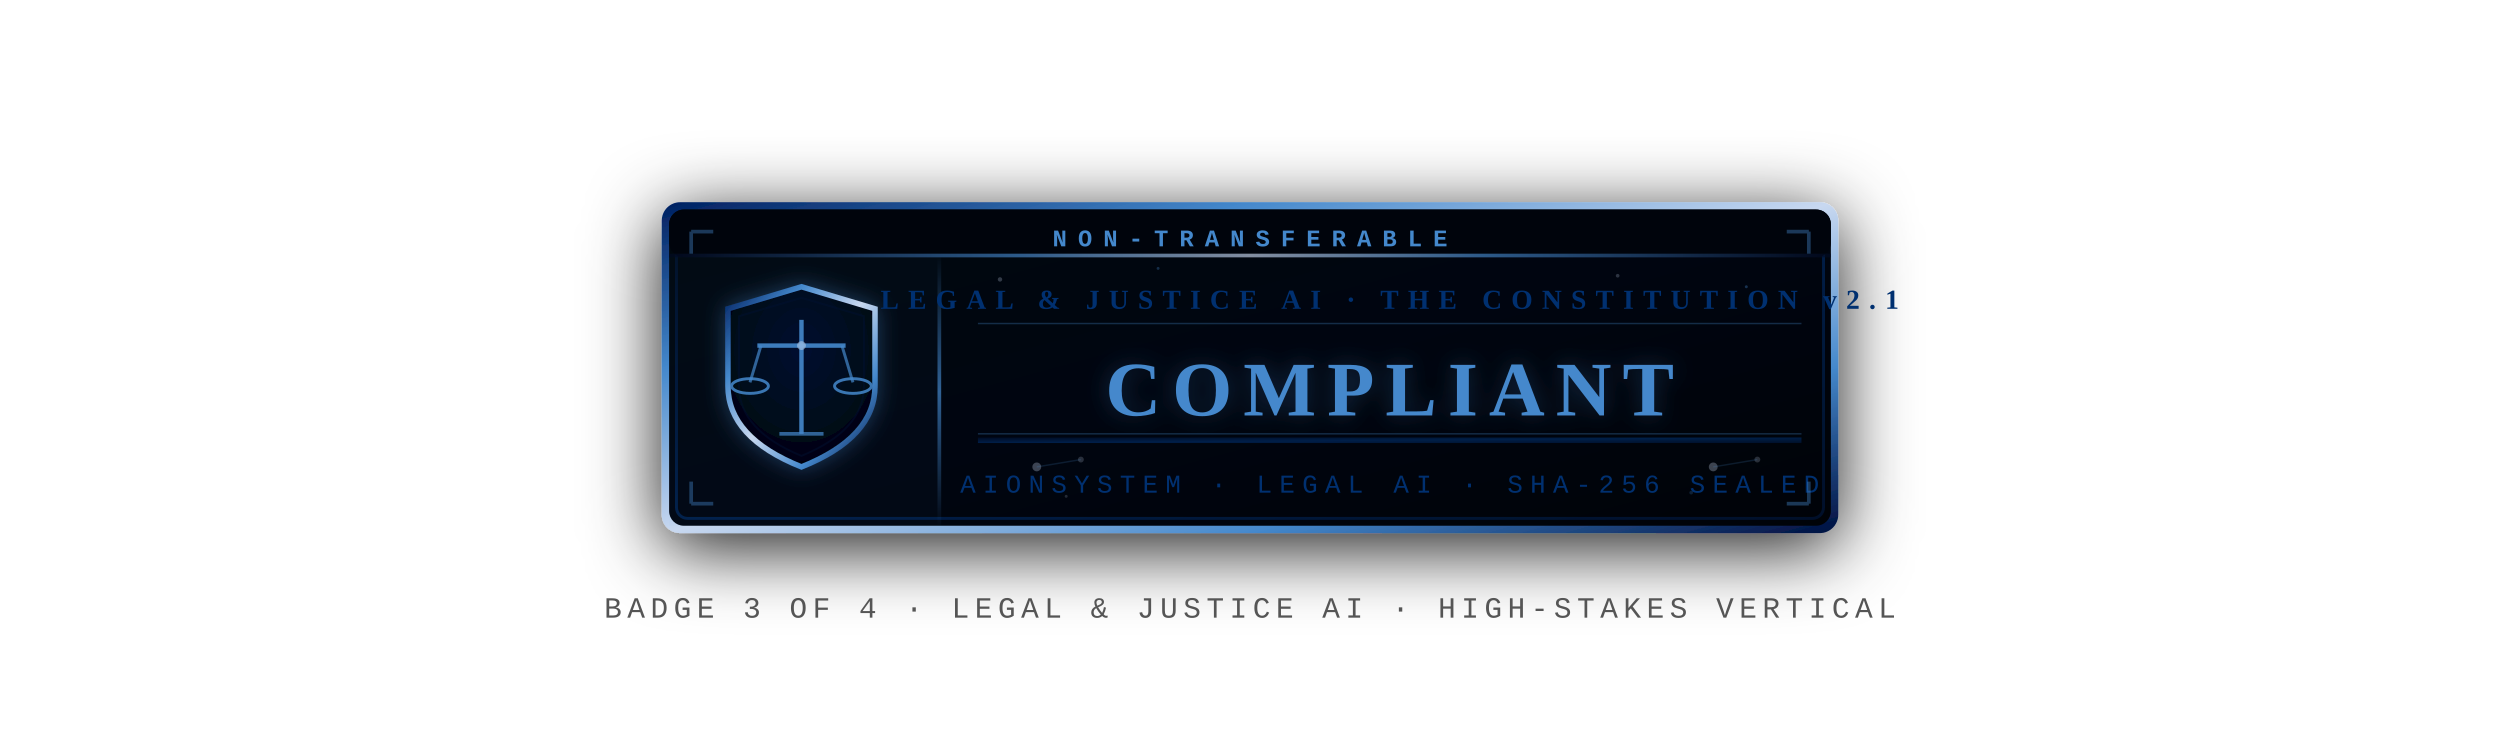
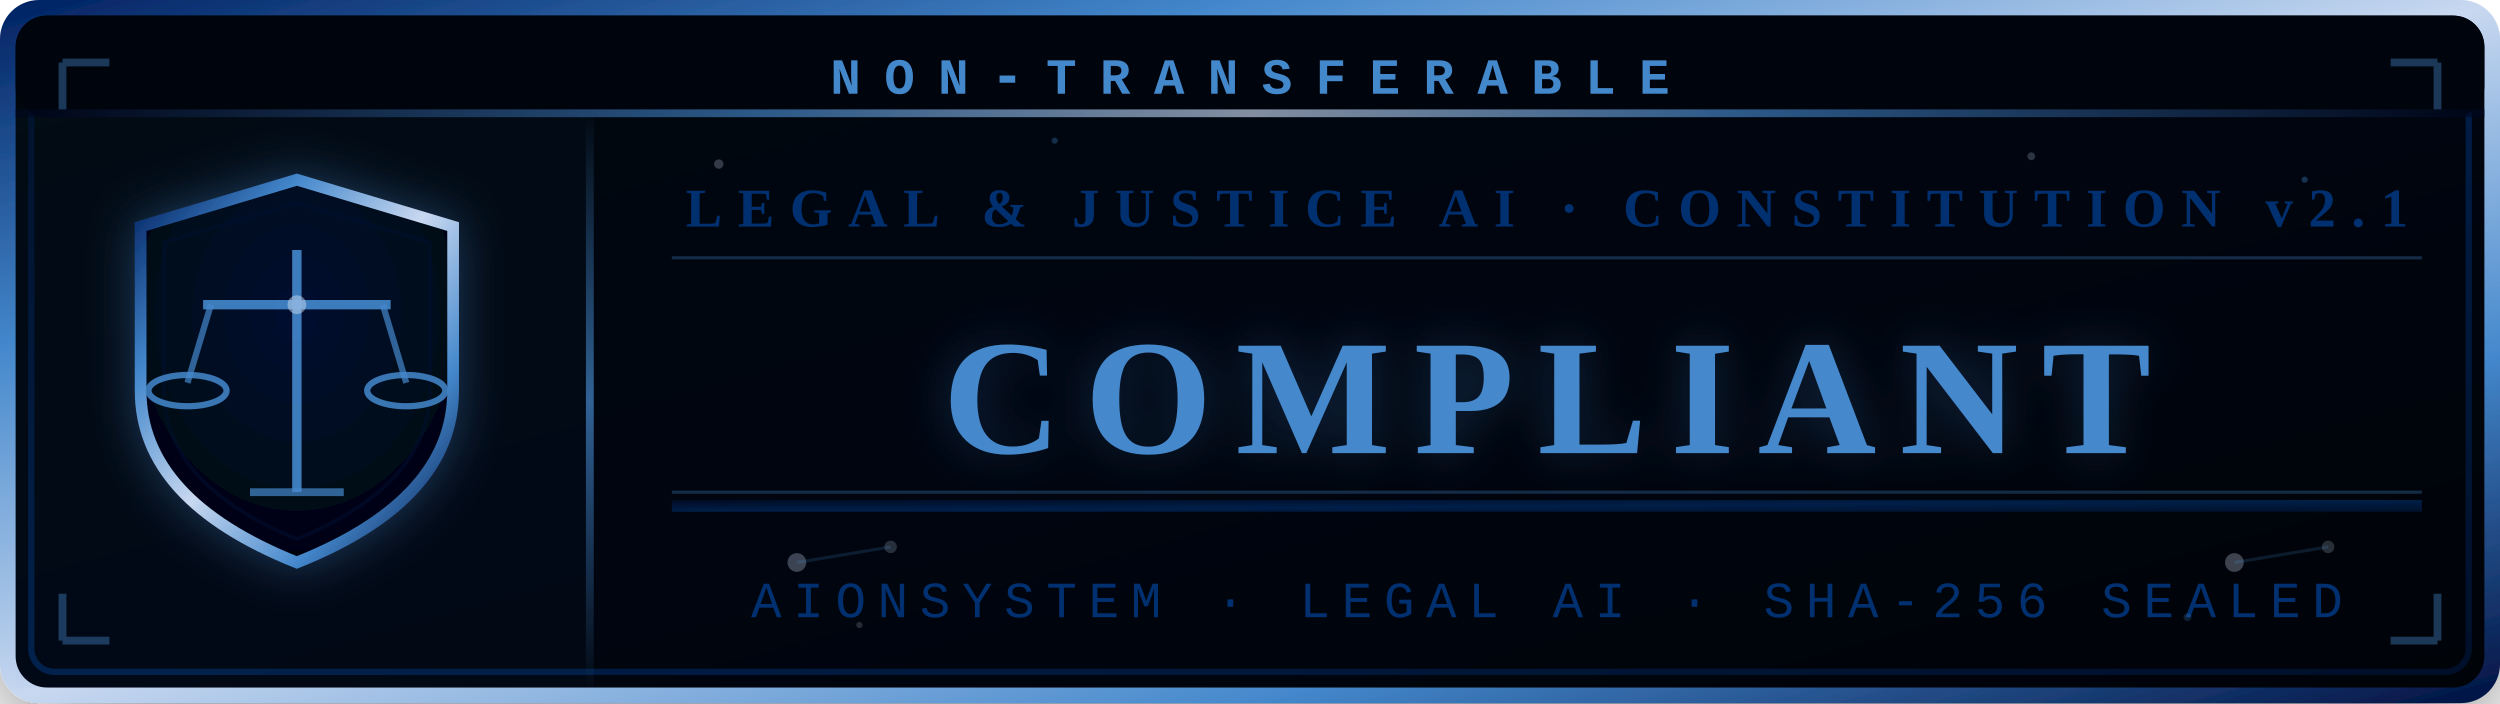
- <svg xmlns="http://www.w3.org/2000/svg" viewBox="0 0 680 200" width="100%" role="img">
+ <svg xmlns="http://www.w3.org/2000/svg" viewBox="0 0 320 90" width="320" height="90" role="img">
  <defs>
    <linearGradient id="lBg" x1="0%" y1="0%" x2="100%" y2="100%">
      <stop offset="0%" stop-color="#00080e" />
      <stop offset="50%" stop-color="#000510" />
      <stop offset="100%" stop-color="#000308" />
    </linearGradient>
    <linearGradient id="lRim" x1="0%" y1="0%" x2="100%" y2="100%">
      <stop offset="0%" stop-color="#002060" />
      <stop offset="25%" stop-color="#4488cc" />
      <stop offset="50%" stop-color="#c8d8f0" />
      <stop offset="75%" stop-color="#4488cc" />
      <stop offset="100%" stop-color="#001040" />
    </linearGradient>
    <linearGradient id="lRimInner" x1="0%" y1="0%" x2="100%" y2="100%">
      <stop offset="0%" stop-color="#001030" />
      <stop offset="50%" stop-color="#003070" />
      <stop offset="100%" stop-color="#001840" />
    </linearGradient>
    <linearGradient id="lDiv" x1="0%" y1="0%" x2="0%" y2="100%">
      <stop offset="0%" stop-color="#4488cc" stop-opacity="0" />
      <stop offset="50%" stop-color="#4488cc" stop-opacity="0.7" />
      <stop offset="100%" stop-color="#4488cc" stop-opacity="0" />
    </linearGradient>
    <linearGradient id="lBar" x1="0%" y1="0%" x2="100%" y2="0%">
      <stop offset="0%" stop-color="#000820" />
      <stop offset="30%" stop-color="#4488cc" />
      <stop offset="50%" stop-color="#c8d8f0" />
      <stop offset="70%" stop-color="#4488cc" />
      <stop offset="100%" stop-color="#000820" />
    </linearGradient>
    <radialGradient id="lShield" cx="50%" cy="35%" r="65%">
      <stop offset="0%" stop-color="#001030" />
      <stop offset="100%" stop-color="#000410" />
    </radialGradient>
  </defs>
-   <g transform="translate(180, 55)" style="fill:rgb(0, 0, 0);stroke:none;color:rgb(255, 255, 255);stroke-width:1px;stroke-linecap:butt;stroke-linejoin:miter;opacity:1;font-family:&quot;Anthropic Sans&quot;, -apple-system, BlinkMacSystemFont, &quot;Segoe UI&quot;, sans-serif;font-size:16px;font-weight:400;text-anchor:start;dominant-baseline:auto">
-     <rect x="0" y="0" width="320" height="90" rx="5" fill="url(#lRim)" filter="drop-shadow(0 4px 10px rgba(0,0,0,0.9))" style="stroke:none;color:rgb(255, 255, 255);stroke-width:1px;stroke-linecap:butt;stroke-linejoin:miter;opacity:1;font-family:&quot;Anthropic Sans&quot;, -apple-system, BlinkMacSystemFont, &quot;Segoe UI&quot;, sans-serif;font-size:16px;font-weight:400;text-anchor:start;dominant-baseline:auto" />
-     <rect x="2" y="2" width="316" height="86" rx="4" fill="url(#lBg)" style="stroke:none;color:rgb(255, 255, 255);stroke-width:1px;stroke-linecap:butt;stroke-linejoin:miter;opacity:1;font-family:&quot;Anthropic Sans&quot;, -apple-system, BlinkMacSystemFont, &quot;Segoe UI&quot;, sans-serif;font-size:16px;font-weight:400;text-anchor:start;dominant-baseline:auto" />
-     <rect x="4" y="4" width="312" height="82" rx="3" fill="none" stroke="url(#lRimInner)" stroke-width="0.8" opacity="0.6" style="fill:none;color:rgb(255, 255, 255);stroke-width:0.8px;stroke-linecap:butt;stroke-linejoin:miter;opacity:0.6;font-family:&quot;Anthropic Sans&quot;, -apple-system, BlinkMacSystemFont, &quot;Segoe UI&quot;, sans-serif;font-size:16px;font-weight:400;text-anchor:start;dominant-baseline:auto" />
-     <rect x="2" y="2" width="316" height="13" rx="4" fill="#00040c" style="fill:rgb(0, 4, 12);stroke:none;color:rgb(255, 255, 255);stroke-width:1px;stroke-linecap:butt;stroke-linejoin:miter;opacity:1;font-family:&quot;Anthropic Sans&quot;, -apple-system, BlinkMacSystemFont, &quot;Segoe UI&quot;, sans-serif;font-size:16px;font-weight:400;text-anchor:start;dominant-baseline:auto" />
-     <rect x="2" y="14" width="316" height="1" fill="url(#lBar)" opacity="0.65" style="stroke:none;color:rgb(255, 255, 255);stroke-width:1px;stroke-linecap:butt;stroke-linejoin:miter;opacity:0.65;font-family:&quot;Anthropic Sans&quot;, -apple-system, BlinkMacSystemFont, &quot;Segoe UI&quot;, sans-serif;font-size:16px;font-weight:400;text-anchor:start;dominant-baseline:auto" />
-     <text x="160" y="12" font-family="'Courier New',monospace" font-size="6.5" font-weight="bold" letter-spacing="3" fill="#4488cc" text-anchor="middle" style="fill:rgb(68, 136, 204);stroke:none;color:rgb(255, 255, 255);stroke-width:1px;stroke-linecap:butt;stroke-linejoin:miter;opacity:1;font-family:&quot;Courier New&quot;, monospace;font-size:6.5px;font-weight:700;text-anchor:middle;dominant-baseline:auto">NON-TRANSFERABLE</text>
-     <rect x="2" y="15" width="74" height="73" fill="#4488cc" fill-opacity="0.03" style="fill:rgb(68, 136, 204);stroke:none;color:rgb(255, 255, 255);stroke-width:1px;stroke-linecap:butt;stroke-linejoin:miter;opacity:1;font-family:&quot;Anthropic Sans&quot;, -apple-system, BlinkMacSystemFont, &quot;Segoe UI&quot;, sans-serif;font-size:16px;font-weight:400;text-anchor:start;dominant-baseline:auto" />
-     <rect x="75" y="15" width="1" height="73" fill="url(#lDiv)" style="stroke:none;color:rgb(255, 255, 255);stroke-width:1px;stroke-linecap:butt;stroke-linejoin:miter;opacity:1;font-family:&quot;Anthropic Sans&quot;, -apple-system, BlinkMacSystemFont, &quot;Segoe UI&quot;, sans-serif;font-size:16px;font-weight:400;text-anchor:start;dominant-baseline:auto" />
-     <path d="M38,23 L58,29 L58,50 Q58,64 38,72 Q18,64 18,50 L18,29 Z" fill="url(#lShield)" stroke="url(#lRim)" stroke-width="1.5" filter="drop-shadow(0 0 3px rgba(68,136,204,0.4))" style="color:rgb(255, 255, 255);stroke-width:1.5px;stroke-linecap:butt;stroke-linejoin:miter;opacity:1;font-family:&quot;Anthropic Sans&quot;, -apple-system, BlinkMacSystemFont, &quot;Segoe UI&quot;, sans-serif;font-size:16px;font-weight:400;text-anchor:start;dominant-baseline:auto" />
-     <path d="M38,26 L55,31 L55,50 Q55,62 38,69 Q21,62 21,50 L21,31 Z" fill="none" stroke="#001030" stroke-width="0.5" opacity="0.5" style="fill:none;stroke:rgb(0, 16, 48);color:rgb(255, 255, 255);stroke-width:0.5px;stroke-linecap:butt;stroke-linejoin:miter;opacity:0.5;font-family:&quot;Anthropic Sans&quot;, -apple-system, BlinkMacSystemFont, &quot;Segoe UI&quot;, sans-serif;font-size:16px;font-weight:400;text-anchor:start;dominant-baseline:auto" />
-     <line x1="38" y1="32" x2="38" y2="63" stroke="#4488cc" stroke-width="1.2" opacity="0.9" style="fill:rgb(0, 0, 0);stroke:rgb(68, 136, 204);color:rgb(255, 255, 255);stroke-width:1.2px;stroke-linecap:butt;stroke-linejoin:miter;opacity:0.9;font-family:&quot;Anthropic Sans&quot;, -apple-system, BlinkMacSystemFont, &quot;Segoe UI&quot;, sans-serif;font-size:16px;font-weight:400;text-anchor:start;dominant-baseline:auto" />
-     <line x1="26" y1="39" x2="50" y2="39" stroke="#4488cc" stroke-width="1.2" opacity="0.9" style="fill:rgb(0, 0, 0);stroke:rgb(68, 136, 204);color:rgb(255, 255, 255);stroke-width:1.2px;stroke-linecap:butt;stroke-linejoin:miter;opacity:0.9;font-family:&quot;Anthropic Sans&quot;, -apple-system, BlinkMacSystemFont, &quot;Segoe UI&quot;, sans-serif;font-size:16px;font-weight:400;text-anchor:start;dominant-baseline:auto" />
-     <line x1="27" y1="39" x2="24" y2="49" stroke="#4488cc" stroke-width="0.8" opacity="0.7" style="fill:rgb(0, 0, 0);stroke:rgb(68, 136, 204);color:rgb(255, 255, 255);stroke-width:0.8px;stroke-linecap:butt;stroke-linejoin:miter;opacity:0.7;font-family:&quot;Anthropic Sans&quot;, -apple-system, BlinkMacSystemFont, &quot;Segoe UI&quot;, sans-serif;font-size:16px;font-weight:400;text-anchor:start;dominant-baseline:auto" />
-     <ellipse cx="24" cy="50" rx="5" ry="2" fill="none" stroke="#4488cc" stroke-width="0.8" opacity="0.85" style="fill:none;stroke:rgb(68, 136, 204);color:rgb(255, 255, 255);stroke-width:0.8px;stroke-linecap:butt;stroke-linejoin:miter;opacity:0.85;font-family:&quot;Anthropic Sans&quot;, -apple-system, BlinkMacSystemFont, &quot;Segoe UI&quot;, sans-serif;font-size:16px;font-weight:400;text-anchor:start;dominant-baseline:auto" />
-     <line x1="49" y1="39" x2="52" y2="49" stroke="#4488cc" stroke-width="0.8" opacity="0.7" style="fill:rgb(0, 0, 0);stroke:rgb(68, 136, 204);color:rgb(255, 255, 255);stroke-width:0.8px;stroke-linecap:butt;stroke-linejoin:miter;opacity:0.7;font-family:&quot;Anthropic Sans&quot;, -apple-system, BlinkMacSystemFont, &quot;Segoe UI&quot;, sans-serif;font-size:16px;font-weight:400;text-anchor:start;dominant-baseline:auto" />
-     <ellipse cx="52" cy="50" rx="5" ry="2" fill="none" stroke="#4488cc" stroke-width="0.8" opacity="0.85" style="fill:none;stroke:rgb(68, 136, 204);color:rgb(255, 255, 255);stroke-width:0.8px;stroke-linecap:butt;stroke-linejoin:miter;opacity:0.85;font-family:&quot;Anthropic Sans&quot;, -apple-system, BlinkMacSystemFont, &quot;Segoe UI&quot;, sans-serif;font-size:16px;font-weight:400;text-anchor:start;dominant-baseline:auto" />
-     <line x1="32" y1="63" x2="44" y2="63" stroke="#4488cc" stroke-width="1" opacity="0.7" style="fill:rgb(0, 0, 0);stroke:rgb(68, 136, 204);color:rgb(255, 255, 255);stroke-width:1px;stroke-linecap:butt;stroke-linejoin:miter;opacity:0.7;font-family:&quot;Anthropic Sans&quot;, -apple-system, BlinkMacSystemFont, &quot;Segoe UI&quot;, sans-serif;font-size:16px;font-weight:400;text-anchor:start;dominant-baseline:auto" />
-     <circle cx="38" cy="39" r="1.2" fill="#c8d8f0" opacity="0.5" style="fill:rgb(200, 216, 240);stroke:none;color:rgb(255, 255, 255);stroke-width:1px;stroke-linecap:butt;stroke-linejoin:miter;opacity:0.5;font-family:&quot;Anthropic Sans&quot;, -apple-system, BlinkMacSystemFont, &quot;Segoe UI&quot;, sans-serif;font-size:16px;font-weight:400;text-anchor:start;dominant-baseline:auto" />
-     <text x="198" y="29" font-family="'Georgia','Times New Roman',serif" font-size="7.5" font-weight="bold" letter-spacing="2.5" fill="#003070" text-anchor="middle" style="fill:rgb(0, 48, 112);stroke:none;color:rgb(255, 255, 255);stroke-width:1px;stroke-linecap:butt;stroke-linejoin:miter;opacity:1;font-family:Georgia, &quot;Times New Roman&quot;, serif;font-size:7.5px;font-weight:700;text-anchor:middle;dominant-baseline:auto">LEGAL &amp; JUSTICE AI · THE CONSTITUTION v2.1</text>
-     <line x1="86" y1="33" x2="310" y2="33" stroke="#4488cc" stroke-width="0.4" opacity="0.3" style="fill:rgb(0, 0, 0);stroke:rgb(68, 136, 204);color:rgb(255, 255, 255);stroke-width:0.4px;stroke-linecap:butt;stroke-linejoin:miter;opacity:0.3;font-family:&quot;Anthropic Sans&quot;, -apple-system, BlinkMacSystemFont, &quot;Segoe UI&quot;, sans-serif;font-size:16px;font-weight:400;text-anchor:start;dominant-baseline:auto" />
-     <text x="198" y="58" font-family="'Georgia','Times New Roman',serif" font-size="21" font-weight="bold" letter-spacing="3" fill="#4488cc" text-anchor="middle" filter="drop-shadow(0 0 3px rgba(68,136,204,0.3))" style="fill:rgb(68, 136, 204);stroke:none;color:rgb(255, 255, 255);stroke-width:1px;stroke-linecap:butt;stroke-linejoin:miter;opacity:1;font-family:Georgia, &quot;Times New Roman&quot;, serif;font-size:21px;font-weight:700;text-anchor:middle;dominant-baseline:auto">COMPLIANT</text>
-     <line x1="86" y1="63" x2="310" y2="63" stroke="#4488cc" stroke-width="0.4" opacity="0.3" style="fill:rgb(0, 0, 0);stroke:rgb(68, 136, 204);color:rgb(255, 255, 255);stroke-width:0.4px;stroke-linecap:butt;stroke-linejoin:miter;opacity:0.3;font-family:&quot;Anthropic Sans&quot;, -apple-system, BlinkMacSystemFont, &quot;Segoe UI&quot;, sans-serif;font-size:16px;font-weight:400;text-anchor:start;dominant-baseline:auto" />
-     <rect x="86" y="64" width="224" height="1.5" fill="url(#lRimInner)" opacity="0.6" style="stroke:none;color:rgb(255, 255, 255);stroke-width:1px;stroke-linecap:butt;stroke-linejoin:miter;opacity:0.6;font-family:&quot;Anthropic Sans&quot;, -apple-system, BlinkMacSystemFont, &quot;Segoe UI&quot;, sans-serif;font-size:16px;font-weight:400;text-anchor:start;dominant-baseline:auto" />
-     <text x="198" y="79" font-family="'Courier New',monospace" font-size="7" letter-spacing="2" fill="#003070" text-anchor="middle" style="fill:rgb(0, 48, 112);stroke:none;color:rgb(255, 255, 255);stroke-width:1px;stroke-linecap:butt;stroke-linejoin:miter;opacity:1;font-family:&quot;Courier New&quot;, monospace;font-size:7px;font-weight:400;text-anchor:middle;dominant-baseline:auto">AIONSYSTEM · LEGAL AI · SHA-256 SEALED</text>
-     <circle cx="102" cy="72" r="1.2" fill="#c8d8f0" opacity="0.3" style="fill:rgb(200, 216, 240);stroke:none;color:rgb(255, 255, 255);stroke-width:1px;stroke-linecap:butt;stroke-linejoin:miter;opacity:0.3;font-family:&quot;Anthropic Sans&quot;, -apple-system, BlinkMacSystemFont, &quot;Segoe UI&quot;, sans-serif;font-size:16px;font-weight:400;text-anchor:start;dominant-baseline:auto" />
-     <circle cx="114" cy="70" r="0.8" fill="#c8d8f0" opacity="0.2" style="fill:rgb(200, 216, 240);stroke:none;color:rgb(255, 255, 255);stroke-width:1px;stroke-linecap:butt;stroke-linejoin:miter;opacity:0.2;font-family:&quot;Anthropic Sans&quot;, -apple-system, BlinkMacSystemFont, &quot;Segoe UI&quot;, sans-serif;font-size:16px;font-weight:400;text-anchor:start;dominant-baseline:auto" />
-     <circle cx="286" cy="72" r="1.2" fill="#c8d8f0" opacity="0.3" style="fill:rgb(200, 216, 240);stroke:none;color:rgb(255, 255, 255);stroke-width:1px;stroke-linecap:butt;stroke-linejoin:miter;opacity:0.3;font-family:&quot;Anthropic Sans&quot;, -apple-system, BlinkMacSystemFont, &quot;Segoe UI&quot;, sans-serif;font-size:16px;font-weight:400;text-anchor:start;dominant-baseline:auto" />
-     <circle cx="298" cy="70" r="0.8" fill="#c8d8f0" opacity="0.2" style="fill:rgb(200, 216, 240);stroke:none;color:rgb(255, 255, 255);stroke-width:1px;stroke-linecap:butt;stroke-linejoin:miter;opacity:0.2;font-family:&quot;Anthropic Sans&quot;, -apple-system, BlinkMacSystemFont, &quot;Segoe UI&quot;, sans-serif;font-size:16px;font-weight:400;text-anchor:start;dominant-baseline:auto" />
-     <line x1="102" y1="72" x2="114" y2="70" stroke="#4488cc" stroke-width="0.4" opacity="0.18" style="fill:rgb(0, 0, 0);stroke:rgb(68, 136, 204);color:rgb(255, 255, 255);stroke-width:0.4px;stroke-linecap:butt;stroke-linejoin:miter;opacity:0.18;font-family:&quot;Anthropic Sans&quot;, -apple-system, BlinkMacSystemFont, &quot;Segoe UI&quot;, sans-serif;font-size:16px;font-weight:400;text-anchor:start;dominant-baseline:auto" />
-     <line x1="286" y1="72" x2="298" y2="70" stroke="#4488cc" stroke-width="0.4" opacity="0.18" style="fill:rgb(0, 0, 0);stroke:rgb(68, 136, 204);color:rgb(255, 255, 255);stroke-width:0.4px;stroke-linecap:butt;stroke-linejoin:miter;opacity:0.18;font-family:&quot;Anthropic Sans&quot;, -apple-system, BlinkMacSystemFont, &quot;Segoe UI&quot;, sans-serif;font-size:16px;font-weight:400;text-anchor:start;dominant-baseline:auto" />
-     <g stroke="#4488cc" stroke-width="1" opacity="0.4" style="fill:rgb(0, 0, 0);stroke:rgb(68, 136, 204);color:rgb(255, 255, 255);stroke-width:1px;stroke-linecap:butt;stroke-linejoin:miter;opacity:0.4;font-family:&quot;Anthropic Sans&quot;, -apple-system, BlinkMacSystemFont, &quot;Segoe UI&quot;, sans-serif;font-size:16px;font-weight:400;text-anchor:start;dominant-baseline:auto">
-       <path d="M8,8 L8,14 M8,8 L14,8" fill="none" style="fill:none;stroke:rgb(68, 136, 204);color:rgb(255, 255, 255);stroke-width:1px;stroke-linecap:butt;stroke-linejoin:miter;opacity:1;font-family:&quot;Anthropic Sans&quot;, -apple-system, BlinkMacSystemFont, &quot;Segoe UI&quot;, sans-serif;font-size:16px;font-weight:400;text-anchor:start;dominant-baseline:auto" />
-       <path d="M312,8 L312,14 M312,8 L306,8" fill="none" style="fill:none;stroke:rgb(68, 136, 204);color:rgb(255, 255, 255);stroke-width:1px;stroke-linecap:butt;stroke-linejoin:miter;opacity:1;font-family:&quot;Anthropic Sans&quot;, -apple-system, BlinkMacSystemFont, &quot;Segoe UI&quot;, sans-serif;font-size:16px;font-weight:400;text-anchor:start;dominant-baseline:auto" />
-       <path d="M8,82 L8,76 M8,82 L14,82" fill="none" style="fill:none;stroke:rgb(68, 136, 204);color:rgb(255, 255, 255);stroke-width:1px;stroke-linecap:butt;stroke-linejoin:miter;opacity:1;font-family:&quot;Anthropic Sans&quot;, -apple-system, BlinkMacSystemFont, &quot;Segoe UI&quot;, sans-serif;font-size:16px;font-weight:400;text-anchor:start;dominant-baseline:auto" />
-       <path d="M312,82 L312,76 M312,82 L306,82" fill="none" style="fill:none;stroke:rgb(68, 136, 204);color:rgb(255, 255, 255);stroke-width:1px;stroke-linecap:butt;stroke-linejoin:miter;opacity:1;font-family:&quot;Anthropic Sans&quot;, -apple-system, BlinkMacSystemFont, &quot;Segoe UI&quot;, sans-serif;font-size:16px;font-weight:400;text-anchor:start;dominant-baseline:auto" />
-     </g>
-     <circle cx="92" cy="21" r="0.6" fill="#c8d8f0" opacity="0.25" style="fill:rgb(200, 216, 240);stroke:none;color:rgb(255, 255, 255);stroke-width:1px;stroke-linecap:butt;stroke-linejoin:miter;opacity:0.25;font-family:&quot;Anthropic Sans&quot;, -apple-system, BlinkMacSystemFont, &quot;Segoe UI&quot;, sans-serif;font-size:16px;font-weight:400;text-anchor:start;dominant-baseline:auto" />
-     <circle cx="135" cy="18" r="0.4" fill="#4488cc" opacity="0.3" style="fill:rgb(68, 136, 204);stroke:none;color:rgb(255, 255, 255);stroke-width:1px;stroke-linecap:butt;stroke-linejoin:miter;opacity:0.3;font-family:&quot;Anthropic Sans&quot;, -apple-system, BlinkMacSystemFont, &quot;Segoe UI&quot;, sans-serif;font-size:16px;font-weight:400;text-anchor:start;dominant-baseline:auto" />
-     <circle cx="260" cy="20" r="0.5" fill="#c8d8f0" opacity="0.22" style="fill:rgb(200, 216, 240);stroke:none;color:rgb(255, 255, 255);stroke-width:1px;stroke-linecap:butt;stroke-linejoin:miter;opacity:0.22;font-family:&quot;Anthropic Sans&quot;, -apple-system, BlinkMacSystemFont, &quot;Segoe UI&quot;, sans-serif;font-size:16px;font-weight:400;text-anchor:start;dominant-baseline:auto" />
-     <circle cx="295" cy="23" r="0.4" fill="#4488cc" opacity="0.35" style="fill:rgb(68, 136, 204);stroke:none;color:rgb(255, 255, 255);stroke-width:1px;stroke-linecap:butt;stroke-linejoin:miter;opacity:0.35;font-family:&quot;Anthropic Sans&quot;, -apple-system, BlinkMacSystemFont, &quot;Segoe UI&quot;, sans-serif;font-size:16px;font-weight:400;text-anchor:start;dominant-baseline:auto" />
-     <circle cx="110" cy="80" r="0.4" fill="#c8d8f0" opacity="0.18" style="fill:rgb(200, 216, 240);stroke:none;color:rgb(255, 255, 255);stroke-width:1px;stroke-linecap:butt;stroke-linejoin:miter;opacity:0.18;font-family:&quot;Anthropic Sans&quot;, -apple-system, BlinkMacSystemFont, &quot;Segoe UI&quot;, sans-serif;font-size:16px;font-weight:400;text-anchor:start;dominant-baseline:auto" />
-     <circle cx="280" cy="79" r="0.5" fill="#4488cc" opacity="0.22" style="fill:rgb(68, 136, 204);stroke:none;color:rgb(255, 255, 255);stroke-width:1px;stroke-linecap:butt;stroke-linejoin:miter;opacity:0.22;font-family:&quot;Anthropic Sans&quot;, -apple-system, BlinkMacSystemFont, &quot;Segoe UI&quot;, sans-serif;font-size:16px;font-weight:400;text-anchor:start;dominant-baseline:auto" />
+   <rect x="0" y="0" width="320" height="90" rx="5" fill="url(#lRim)" filter="drop-shadow(0 4px 10px rgba(0,0,0,0.9))" />
+   <rect x="2" y="2" width="316" height="86" rx="4" fill="url(#lBg)" />
+   <rect x="4" y="4" width="312" height="82" rx="3" fill="none" stroke="url(#lRimInner)" stroke-width="0.8" opacity="0.6" />
+   <rect x="2" y="2" width="316" height="13" rx="4" fill="#00040c" />
+   <rect x="2" y="14" width="316" height="1" fill="url(#lBar)" opacity="0.65" />
+   <text x="160" y="12" font-family="'Courier New', monospace" font-size="6.5" font-weight="bold" letter-spacing="3" fill="#4488cc" text-anchor="middle">NON‑TRANSFERABLE</text>
+   <rect x="2" y="15" width="74" height="73" fill="#4488cc" fill-opacity="0.03" />
+   <rect x="75" y="15" width="1" height="73" fill="url(#lDiv)" />
+   <path d="M38,23 L58,29 L58,50 Q58,64 38,72 Q18,64 18,50 L18,29 Z" fill="url(#lShield)" stroke="url(#lRim)" stroke-width="1.5" filter="drop-shadow(0 0 3px rgba(68,136,204,0.4))" />
+   <path d="M38,26 L55,31 L55,50 Q55,62 38,69 Q21,62 21,50 L21,31 Z" fill="none" stroke="#001030" stroke-width="0.5" opacity="0.5" />
+   <line x1="38" y1="32" x2="38" y2="63" stroke="#4488cc" stroke-width="1.2" opacity="0.9" />
+   <line x1="26" y1="39" x2="50" y2="39" stroke="#4488cc" stroke-width="1.2" opacity="0.9" />
+   <line x1="27" y1="39" x2="24" y2="49" stroke="#4488cc" stroke-width="0.8" opacity="0.7" />
+   <ellipse cx="24" cy="50" rx="5" ry="2" fill="none" stroke="#4488cc" stroke-width="0.8" opacity="0.85" />
+   <line x1="49" y1="39" x2="52" y2="49" stroke="#4488cc" stroke-width="0.8" opacity="0.7" />
+   <ellipse cx="52" cy="50" rx="5" ry="2" fill="none" stroke="#4488cc" stroke-width="0.8" opacity="0.85" />
+   <line x1="32" y1="63" x2="44" y2="63" stroke="#4488cc" stroke-width="1" opacity="0.7" />
+   <circle cx="38" cy="39" r="1.2" fill="#c8d8f0" opacity="0.5" />
+   <text x="198" y="29" font-family="'Georgia','Times New Roman',serif" font-size="7" font-weight="bold" letter-spacing="2" fill="#003070" text-anchor="middle">LEGAL &amp; JUSTICE AI · CONSTITUTION v2.1</text>
+   <line x1="86" y1="33" x2="310" y2="33" stroke="#4488cc" stroke-width="0.4" opacity="0.3" />
+   <text x="198" y="58" font-family="'Georgia','Times New Roman',serif" font-size="21" font-weight="bold" letter-spacing="3" fill="#4488cc" text-anchor="middle" filter="drop-shadow(0 0 3px rgba(68,136,204,0.3))">COMPLIANT</text>
+   <line x1="86" y1="63" x2="310" y2="63" stroke="#4488cc" stroke-width="0.4" opacity="0.3" />
+   <rect x="86" y="64" width="224" height="1.5" fill="url(#lRimInner)" opacity="0.6" />
+   <text x="198" y="79" font-family="'Courier New',monospace" font-size="6.5" letter-spacing="1.5" fill="#003070" text-anchor="middle">AIONSYSTEM · LEGAL AI · SHA‑256 SEALED</text>
+   <circle cx="102" cy="72" r="1.2" fill="#c8d8f0" opacity="0.3" />
+   <circle cx="114" cy="70" r="0.8" fill="#c8d8f0" opacity="0.2" />
+   <circle cx="286" cy="72" r="1.2" fill="#c8d8f0" opacity="0.3" />
+   <circle cx="298" cy="70" r="0.8" fill="#c8d8f0" opacity="0.2" />
+   <line x1="102" y1="72" x2="114" y2="70" stroke="#4488cc" stroke-width="0.4" opacity="0.18" />
+   <line x1="286" y1="72" x2="298" y2="70" stroke="#4488cc" stroke-width="0.4" opacity="0.18" />
+   <g stroke="#4488cc" stroke-width="1" opacity="0.4" fill="none">
+     <path d="M8,8 L8,14 M8,8 L14,8" />
+     <path d="M312,8 L312,14 M312,8 L306,8" />
+     <path d="M8,82 L8,76 M8,82 L14,82" />
+     <path d="M312,82 L312,76 M312,82 L306,82" />
  </g>
-   <text x="340" y="168" font-family="'Courier New',monospace" font-size="8" fill="#555" text-anchor="middle" letter-spacing="1.5" style="fill:rgb(85, 85, 85);stroke:none;color:rgb(255, 255, 255);stroke-width:1px;stroke-linecap:butt;stroke-linejoin:miter;opacity:1;font-family:&quot;Courier New&quot;, monospace;font-size:8px;font-weight:400;text-anchor:middle;dominant-baseline:auto">BADGE 3 OF 4 · LEGAL &amp; JUSTICE AI · HIGH-STAKES VERTICAL</text>
+   <circle cx="92" cy="21" r="0.6" fill="#c8d8f0" opacity="0.25" />
+   <circle cx="135" cy="18" r="0.4" fill="#4488cc" opacity="0.3" />
+   <circle cx="260" cy="20" r="0.5" fill="#c8d8f0" opacity="0.22" />
+   <circle cx="295" cy="23" r="0.4" fill="#4488cc" opacity="0.35" />
+   <circle cx="110" cy="80" r="0.4" fill="#c8d8f0" opacity="0.18" />
+   <circle cx="280" cy="79" r="0.5" fill="#4488cc" opacity="0.22" />
</svg>
